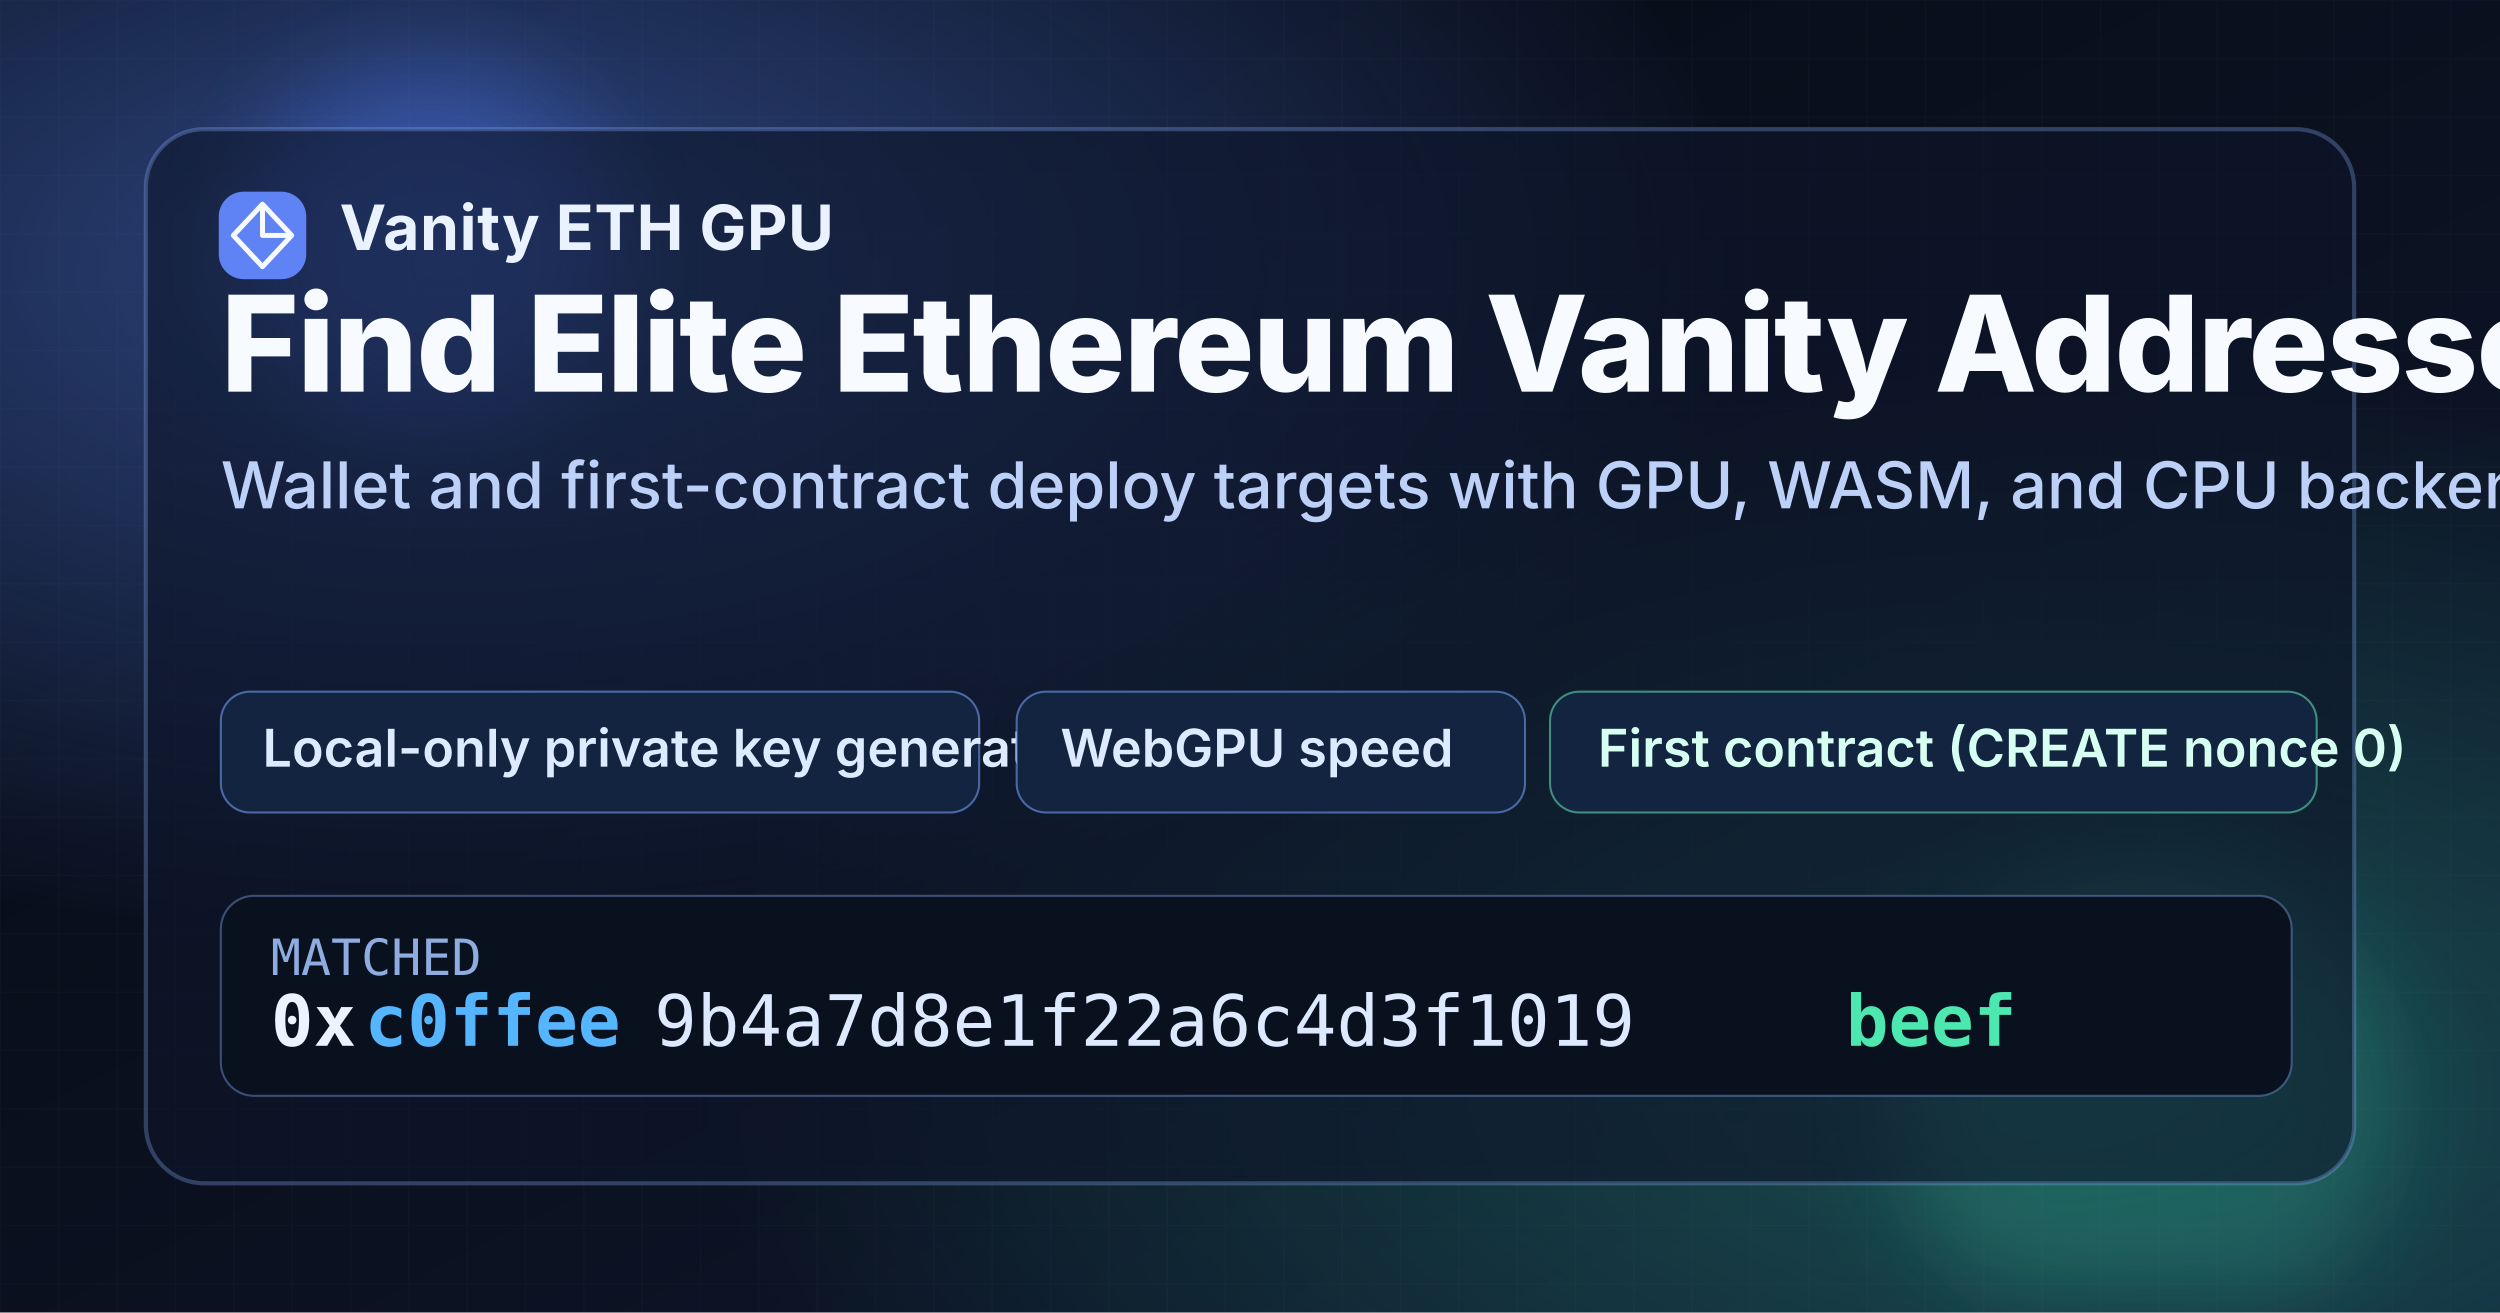
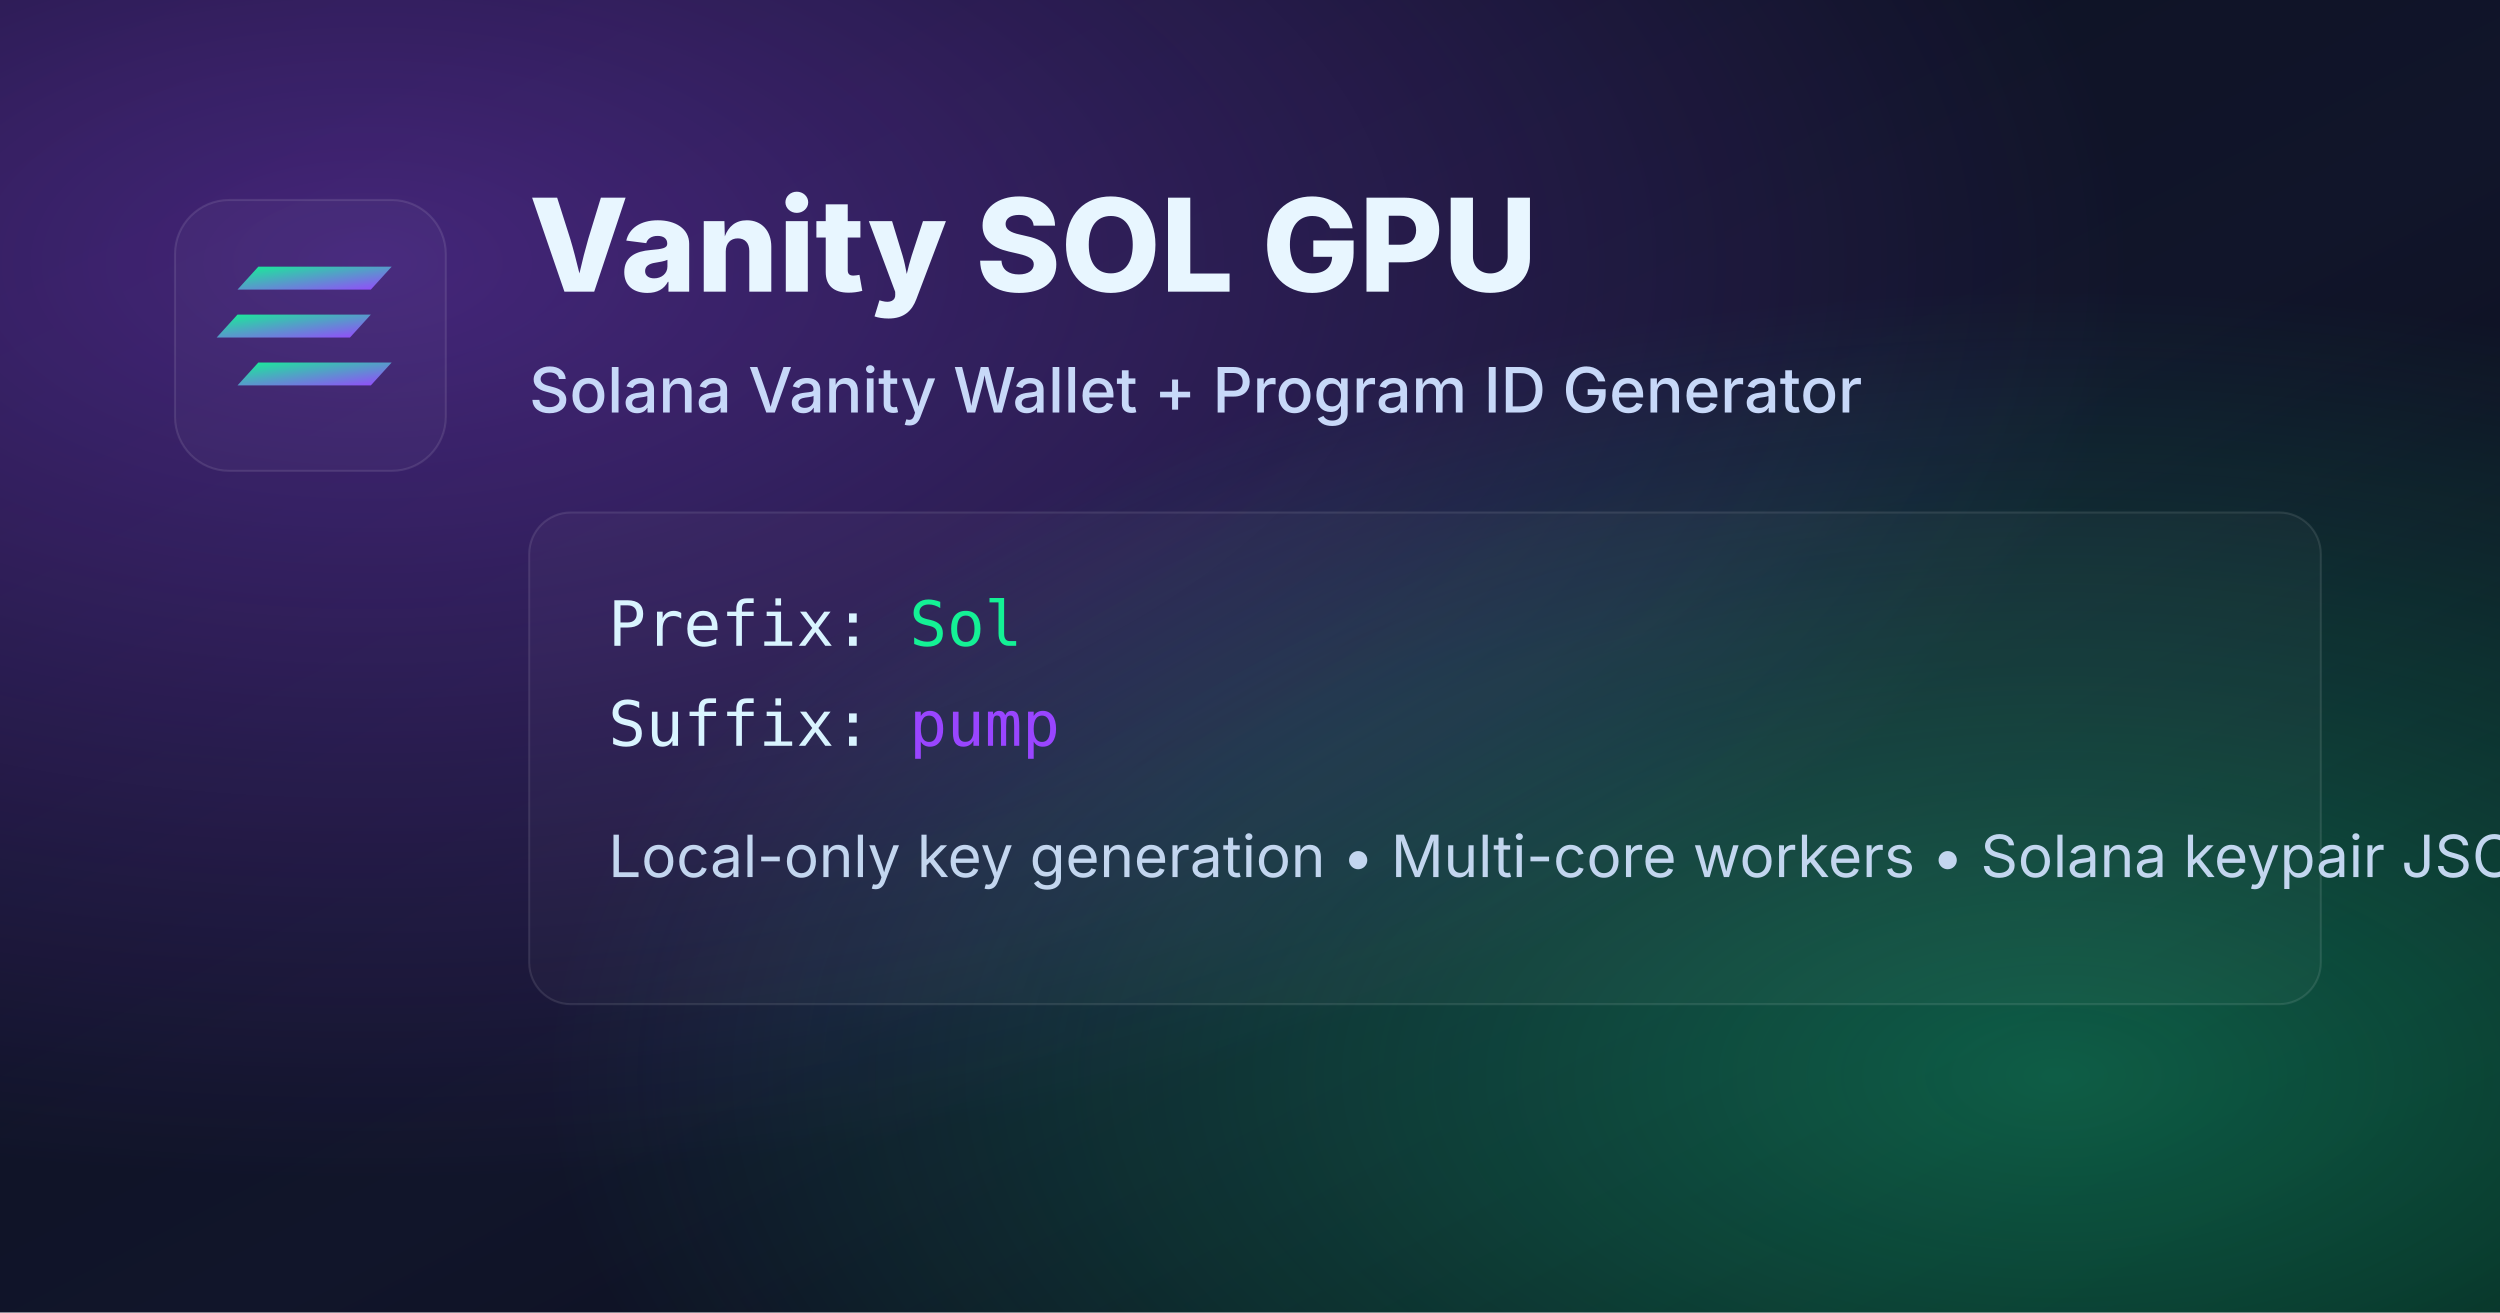
<svg xmlns="http://www.w3.org/2000/svg" width="1200" height="630" viewBox="0 0 1200 630" role="img" aria-labelledby="title desc">
  <defs>
    <linearGradient id="bg" x1="0" y1="0" x2="1" y2="1">
-       <stop offset="0%" stop-color="#060A14" />
-       <stop offset="55%" stop-color="#0B1120" />
-       <stop offset="100%" stop-color="#0E1B34" />
+       <stop offset="0%" stop-color="#0a0f1e" />
+       <stop offset="55%" stop-color="#11152a" />
+       <stop offset="100%" stop-color="#060911" />
    </linearGradient>
-     <radialGradient id="glowA" cx="18%" cy="20%" r="52%">
-       <stop offset="0%" stop-color="#5B8CFF" stop-opacity="0.45" />
-       <stop offset="100%" stop-color="#5B8CFF" stop-opacity="0" />
+     <radialGradient id="glowA" cx="0.15" cy="0.2" r="0.7">
+       <stop offset="0%" stop-color="#9945ff" stop-opacity="0.4" />
+       <stop offset="100%" stop-color="#9945ff" stop-opacity="0" />
    </radialGradient>
-     <radialGradient id="glowB" cx="82%" cy="82%" r="54%">
-       <stop offset="0%" stop-color="#3CD6A8" stop-opacity="0.28" />
-       <stop offset="100%" stop-color="#3CD6A8" stop-opacity="0" />
+     <radialGradient id="glowB" cx="0.82" cy="0.82" r="0.6">
+       <stop offset="0%" stop-color="#14f195" stop-opacity="0.35" />
+       <stop offset="100%" stop-color="#14f195" stop-opacity="0" />
    </radialGradient>
-     <linearGradient id="line" x1="0" y1="0" x2="1" y2="0">
-       <stop offset="0%" stop-color="#6A9DFF" />
-       <stop offset="100%" stop-color="#43E3B2" />
+     <linearGradient id="sol" x1="0" y1="0" x2="1" y2="1">
+       <stop offset="0%" stop-color="#14f195" />
+       <stop offset="100%" stop-color="#9945ff" />
    </linearGradient>
-     <filter id="soft" x="-20%" y="-20%" width="140%" height="140%">
-       <feGaussianBlur stdDeviation="24" />
-     </filter>
-     <pattern id="grid" width="28" height="28" patternUnits="userSpaceOnUse">
-       <path d="M 28 0 L 0 0 0 28" fill="none" stroke="#90A7DD" stroke-opacity="0.12" stroke-width="1" />
-     </pattern>
  </defs>
  <rect width="1200" height="630" fill="url(#bg)" />
-   <rect width="1200" height="630" fill="url(#grid)" opacity="0.25" />
  <rect width="1200" height="630" fill="url(#glowA)" />
  <rect width="1200" height="630" fill="url(#glowB)" />
-   <g filter="url(#soft)">
-     <circle cx="205" cy="120" r="90" fill="#4E7FFF" fill-opacity="0.35" />
-     <circle cx="1030" cy="530" r="120" fill="#39C79E" fill-opacity="0.24" />
-   </g>
-   <rect x="70" y="62" width="1060" height="506" rx="28" fill="#0E162A" fill-opacity="0.62" stroke="#8AB2FF" stroke-opacity="0.3" stroke-width="2" />
-   <line x1="70" y1="136" x2="1130" y2="136" stroke="url(#line)" stroke-opacity="0.45" stroke-width="2" />
-   <g transform="translate(105 92)">
-     <rect x="0" y="0" width="42" height="42" rx="12" fill="#5F83F5" />
-     <path d="M21 6L7 21L21 36L35 21L21 6ZM21 6V21M21 21H35" fill="none" stroke="#F7FAFF" stroke-width="2.4" stroke-linecap="round" stroke-linejoin="round" />
-     <text x="58" y="28" fill="#EAF2FF" font-family="'SF Pro Display', 'Inter', 'Segoe UI', sans-serif" font-size="30" font-weight="700" letter-spacing="0.3">Vanity ETH GPU</text>
-   </g>
-   <g transform="translate(106 188)">
-     <text x="0" y="0" fill="#F7FAFF" font-family="'SF Pro Display', 'Inter', 'Segoe UI', sans-serif" font-size="64" font-weight="760" letter-spacing="-0.8">Find Elite Ethereum Vanity Addresses</text>
-     <text x="0" y="56" fill="#BCD0F8" font-family="'SF Pro Display', 'Inter', 'Segoe UI', sans-serif" font-size="31" font-weight="520">Wallet and first-contract deploy targets with GPU, WASM, and CPU backends.</text>
-   </g>
-   <g transform="translate(106 332)">
-     <rect x="0" y="0" width="364" height="58" rx="14" fill="#132440" stroke="#79A6FF" stroke-opacity="0.55" />
-     <text x="20" y="36" fill="#DCEBFF" font-family="'SF Pro Display', 'Inter', 'Segoe UI', sans-serif" font-size="25" font-weight="600">Local-only private key generation</text>
-     <rect x="382" y="0" width="244" height="58" rx="14" fill="#132440" stroke="#79A6FF" stroke-opacity="0.55" />
-     <text x="403" y="36" fill="#DCEBFF" font-family="'SF Pro Display', 'Inter', 'Segoe UI', sans-serif" font-size="25" font-weight="600">WebGPU speed</text>
-     <rect x="638" y="0" width="368" height="58" rx="14" fill="#132440" stroke="#5ED7AE" stroke-opacity="0.6" />
-     <text x="661" y="36" fill="#D6FFF1" font-family="'SF Pro Display', 'Inter', 'Segoe UI', sans-serif" font-size="25" font-weight="600">First contract (CREATE nonce 0)</text>
-   </g>
-   <g transform="translate(106 430)">
-     <rect x="0" y="0" width="994" height="96" rx="16" fill="#09111E" stroke="#6B8CC8" stroke-opacity="0.5" />
-     <text x="24" y="38" fill="#8EACDF" font-family="ui-monospace, 'SF Mono', Menlo, Monaco, monospace" font-size="24" font-weight="500">MATCHED</text>
-     <text x="24" y="72" fill="#EAF3FF" font-family="ui-monospace, 'SF Mono', Menlo, Monaco, monospace" font-size="34" font-weight="700">0x</text>
-     <text x="69" y="72" fill="#56B5FF" font-family="ui-monospace, 'SF Mono', Menlo, Monaco, monospace" font-size="34" font-weight="700">c0ffee</text>
-     <text x="208" y="72" fill="#DCE9FF" font-family="ui-monospace, 'SF Mono', Menlo, Monaco, monospace" font-size="34">9b4a7d8e1f22a6c4d3f1019</text>
-     <text x="780" y="72" fill="#4DE7B0" font-family="ui-monospace, 'SF Mono', Menlo, Monaco, monospace" font-size="34" font-weight="700">beef</text>
+   <g transform="translate(84 96)">
+     <rect x="0" y="0" width="130" height="130" rx="26" fill="rgba(255,255,255,0.03)" stroke="rgba(255,255,255,0.10)" />
+     <g transform="translate(28 32)">
+       <path d="M12 0h64l-10 11H2L12 0z" fill="url(#sol)" />
+       <path d="M2 23h64l-10 11H-8l10-11z" fill="url(#sol)" />
+       <path d="M12 46h64l-10 11H2l10-11z" fill="url(#sol)" />
+     </g>
+     <text x="170" y="44" fill="#e8f6ff" font-family="'SF Pro Display','Segoe UI',sans-serif" font-size="62" font-weight="760">Vanity SOL GPU</text>
+     <text x="170" y="102" fill="#c7d8f8" font-family="'SF Pro Display','Segoe UI',sans-serif" font-size="30" font-weight="540">Solana Vanity Wallet + Program ID Generator</text>
+     <rect x="170" y="150" width="860" height="236" rx="20" fill="rgba(255,255,255,0.03)" stroke="rgba(255,255,255,0.10)" />
+     <text x="208" y="214" fill="#d9f4ff" font-family="'SF Mono','SFMono-Regular',Menlo,monospace" font-size="30">Prefix: <tspan fill="#14f195">Sol</tspan>
+     </text>
+     <text x="208" y="262" fill="#d9f4ff" font-family="'SF Mono','SFMono-Regular',Menlo,monospace" font-size="30">Suffix: <tspan fill="#9945ff">pump</tspan>
+     </text>
+     <text x="208" y="325" fill="#c3d6ef" font-family="'SF Pro Display','Segoe UI',sans-serif" font-size="28">Local-only key generation • Multi-core workers • Solana keypair JSON export</text>
  </g>
</svg>
